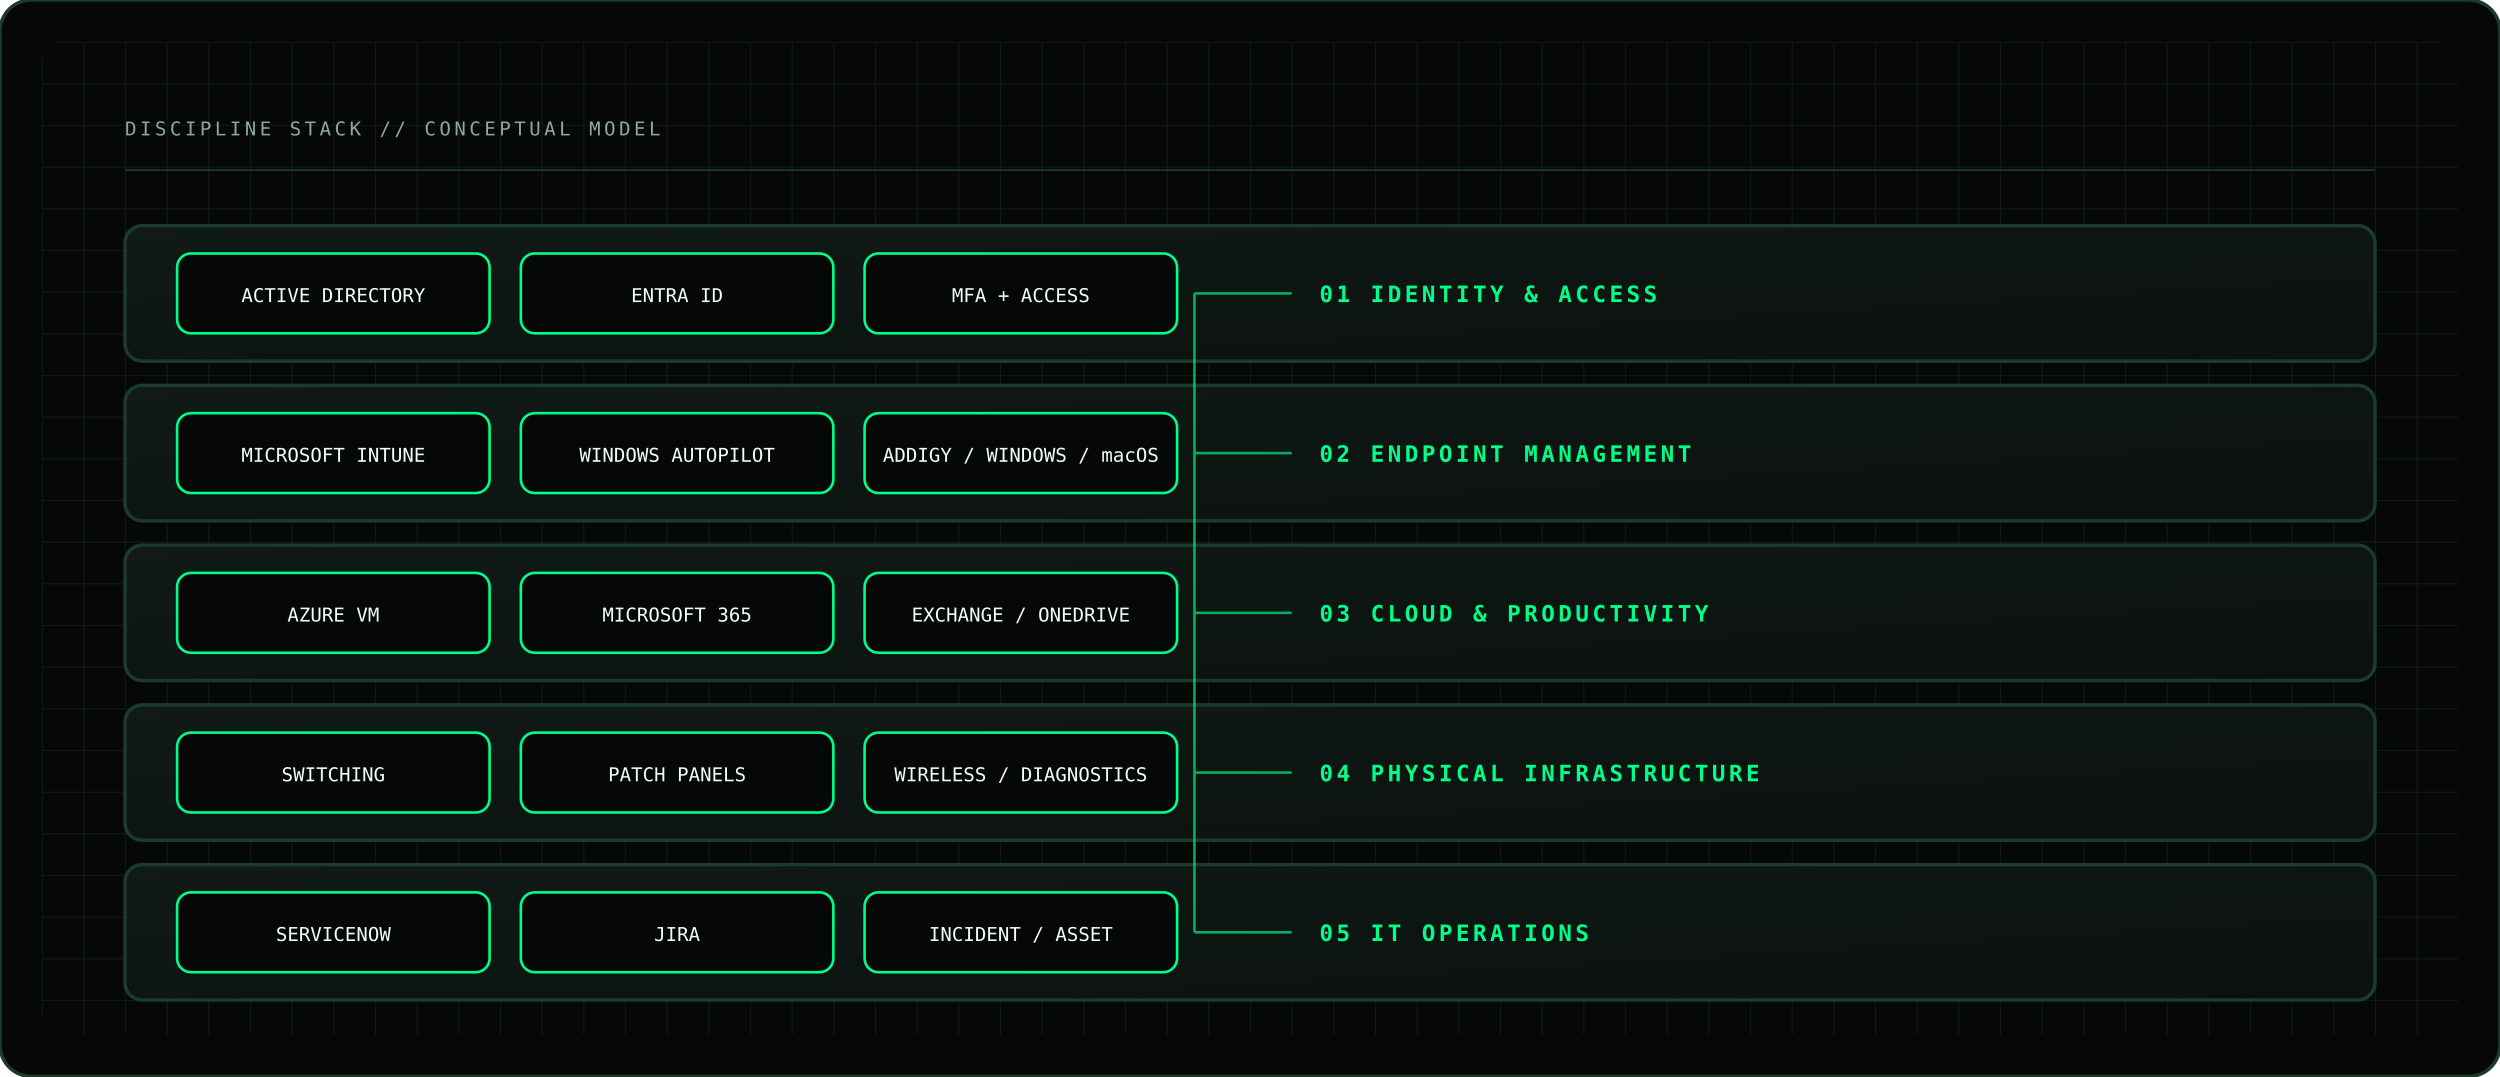
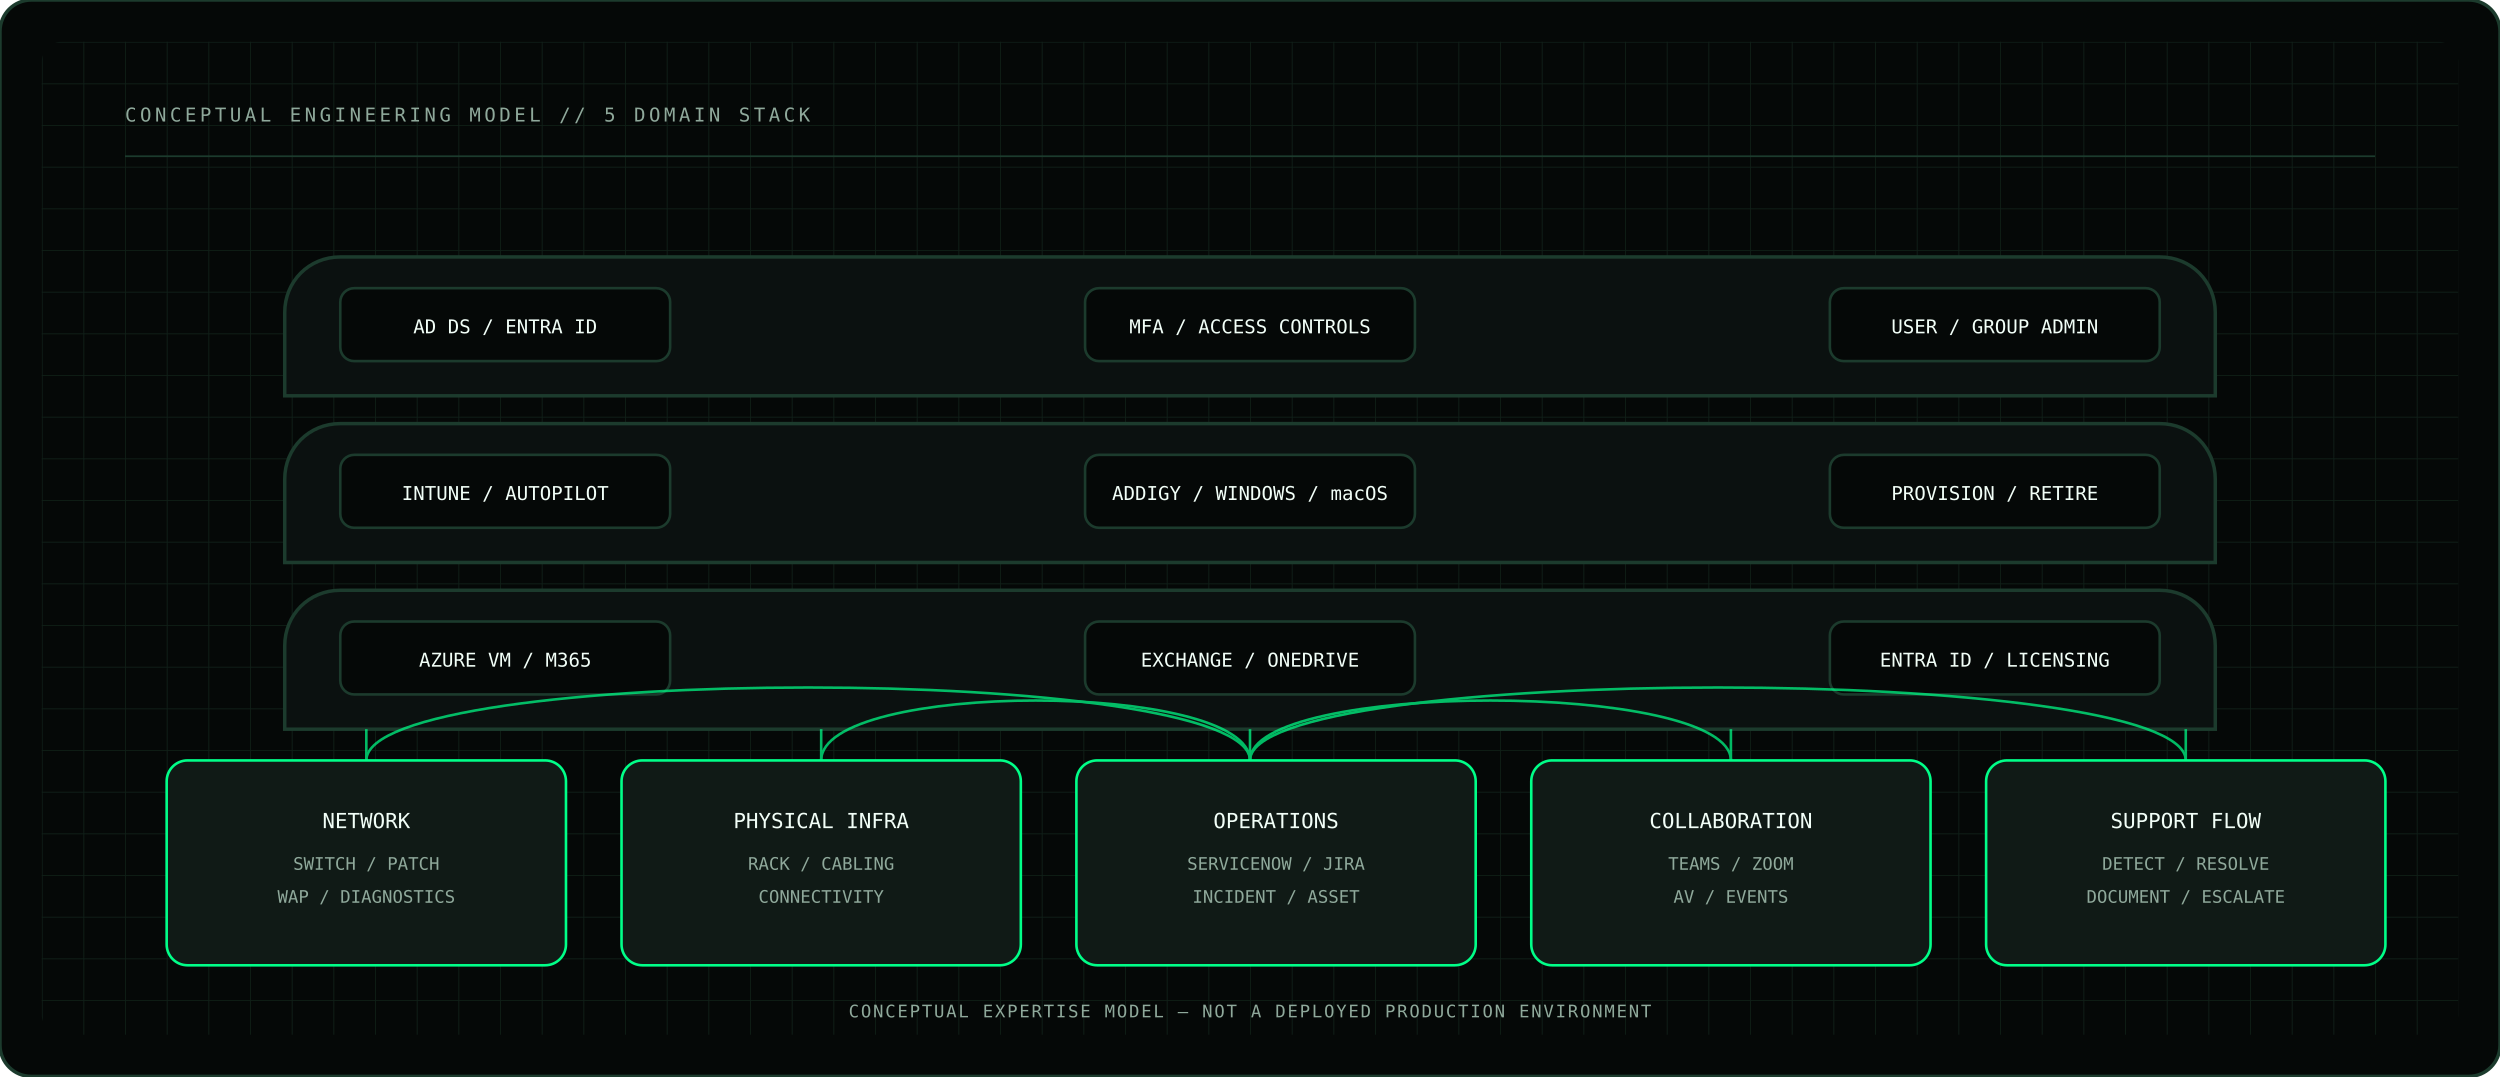
<svg xmlns="http://www.w3.org/2000/svg" width="1440" height="620" viewBox="0 0 1440 620" role="img" aria-labelledby="title desc">
  <defs>
    <pattern id="grid" width="24" height="24" patternUnits="userSpaceOnUse">
      <path d="M24 0H0V24" fill="none" stroke="#102119" stroke-width="1" />
    </pattern>
-     <linearGradient id="surface" x1="0" y1="0" x2="1" y2="1">
-       <stop stop-color="#101A16" />
-       <stop offset="1" stop-color="#0B1110" />
-     </linearGradient>
  </defs>
  <rect width="1440" height="620" rx="18" fill="#050807" stroke="#1C3B2D" stroke-width="2" />
-   <rect x="24" y="24" width="1392" height="572" rx="12" fill="url(#grid)" opacity=".9" />
+   <rect x="24" y="24" width="1392" height="572" rx="12" fill="url(#grid)" opacity=".92" />
  <g font-family="ui-monospace, monospace" fill="#8FA99B" font-size="11" letter-spacing="2">
-     <text x="72" y="78">DISCIPLINE STACK // CONCEPTUAL MODEL</text>
+     <text x="72" y="70">CONCEPTUAL ENGINEERING MODEL // 5 DOMAIN STACK</text>
  </g>
-   <line x1="72" y1="98" x2="1368" y2="98" stroke="#1C3B2D" />
-   <g fill="url(#surface)" stroke="#1C3B2D" stroke-width="2">
-     <rect x="72" y="130" width="1296" height="78" rx="10" />
-     <rect x="72" y="222" width="1296" height="78" rx="10" />
-     <rect x="72" y="314" width="1296" height="78" rx="10" />
-     <rect x="72" y="406" width="1296" height="78" rx="10" />
-     <rect x="72" y="498" width="1296" height="78" rx="10" />
+   <line x1="72" y1="90" x2="1368" y2="90" stroke="#1C3B2D" />
+   <g fill="#0B1110" stroke="#1C3B2D" stroke-width="2">
+     <path d="M196 148H1244C1262 148 1276 162 1276 180V228H164V180C164 162 178 148 196 148Z" />
+     <path d="M196 244H1244C1262 244 1276 258 1276 276V324H164V276C164 258 178 244 196 244Z" />
+     <path d="M196 340H1244C1262 340 1276 354 1276 372V420H164V372C164 354 178 340 196 340Z" />
  </g>
-   <g fill="#050807" stroke="#00FF88" stroke-width="1.5">
-     <rect x="102" y="146" width="180" height="46" rx="8" />
-     <rect x="300" y="146" width="180" height="46" rx="8" />
-     <rect x="498" y="146" width="180" height="46" rx="8" />
-     <rect x="102" y="238" width="180" height="46" rx="8" />
-     <rect x="300" y="238" width="180" height="46" rx="8" />
-     <rect x="498" y="238" width="180" height="46" rx="8" />
-     <rect x="102" y="330" width="180" height="46" rx="8" />
-     <rect x="300" y="330" width="180" height="46" rx="8" />
-     <rect x="498" y="330" width="180" height="46" rx="8" />
-     <rect x="102" y="422" width="180" height="46" rx="8" />
-     <rect x="300" y="422" width="180" height="46" rx="8" />
-     <rect x="498" y="422" width="180" height="46" rx="8" />
-     <rect x="102" y="514" width="180" height="46" rx="8" />
-     <rect x="300" y="514" width="180" height="46" rx="8" />
-     <rect x="498" y="514" width="180" height="46" rx="8" />
+   <g fill="#101A16" stroke="#00FF88" stroke-width="1.5">
+     <rect x="96" y="438" width="230" height="118" rx="12" />
+     <rect x="358" y="438" width="230" height="118" rx="12" />
+     <rect x="620" y="438" width="230" height="118" rx="12" />
+     <rect x="882" y="438" width="230" height="118" rx="12" />
+     <rect x="1144" y="438" width="230" height="118" rx="12" />
  </g>
-   <g font-family="ui-monospace, monospace" font-size="11" fill="#F2FFF8" text-anchor="middle">
-     <text x="192" y="174">ACTIVE DIRECTORY</text>
-     <text x="390" y="174">ENTRA ID</text>
-     <text x="588" y="174">MFA + ACCESS</text>
-     <text x="192" y="266">MICROSOFT INTUNE</text>
-     <text x="390" y="266">WINDOWS AUTOPILOT</text>
-     <text x="588" y="266">ADDIGY / WINDOWS / macOS</text>
-     <text x="192" y="358">AZURE VM</text>
-     <text x="390" y="358">MICROSOFT 365</text>
-     <text x="588" y="358">EXCHANGE / ONEDRIVE</text>
-     <text x="192" y="450">SWITCHING</text>
-     <text x="390" y="450">PATCH PANELS</text>
-     <text x="588" y="450">WIRELESS / DIAGNOSTICS</text>
-     <text x="192" y="542">SERVICENOW</text>
-     <text x="390" y="542">JIRA</text>
-     <text x="588" y="542">INCIDENT / ASSET</text>
+   <g fill="#050807" stroke="#1C3B2D" stroke-width="1.5">
+     <rect x="196" y="166" width="190" height="42" rx="8" />
+     <rect x="625" y="166" width="190" height="42" rx="8" />
+     <rect x="1054" y="166" width="190" height="42" rx="8" />
+     <rect x="196" y="262" width="190" height="42" rx="8" />
+     <rect x="625" y="262" width="190" height="42" rx="8" />
+     <rect x="1054" y="262" width="190" height="42" rx="8" />
+     <rect x="196" y="358" width="190" height="42" rx="8" />
+     <rect x="625" y="358" width="190" height="42" rx="8" />
+     <rect x="1054" y="358" width="190" height="42" rx="8" />
  </g>
-   <g font-family="ui-monospace, monospace" font-size="13" font-weight="700" fill="#00FF88">
-     <text x="760" y="174" letter-spacing="2">01  IDENTITY &amp; ACCESS</text>
-     <text x="760" y="266" letter-spacing="2">02  ENDPOINT MANAGEMENT</text>
-     <text x="760" y="358" letter-spacing="2">03  CLOUD &amp; PRODUCTIVITY</text>
-     <text x="760" y="450" letter-spacing="2">04  PHYSICAL INFRASTRUCTURE</text>
-     <text x="760" y="542" letter-spacing="2">05  IT OPERATIONS</text>
+   <g fill="none" stroke="#00FF88" stroke-width="1.5" opacity=".72">
+     <path d="M720 438V420" />
+     <path d="M211 438V420" />
+     <path d="M473 438V420" />
+     <path d="M997 438V420" />
+     <path d="M1259 438V420" />
+     <path d="M211 438C211 382 720 382 720 438" />
+     <path d="M473 438C473 392 720 392 720 438" />
+     <path d="M997 438C997 392 720 392 720 438" />
+     <path d="M1259 438C1259 382 720 382 720 438" />
  </g>
-   <g fill="none" stroke="#00FF88" stroke-width="1.5" opacity=".65">
-     <path d="M688 169V537" />
-     <path d="M688 169H744" />
-     <path d="M688 261H744" />
-     <path d="M688 353H744" />
-     <path d="M688 445H744" />
-     <path d="M688 537H744" />
+   <g font-family="ui-monospace, monospace" text-anchor="middle" font-size="11">
+     <g fill="#F2FFF8">
+       <text x="291" y="192">AD DS / ENTRA ID</text>
+       <text x="720" y="192">MFA / ACCESS CONTROLS</text>
+       <text x="1149" y="192">USER / GROUP ADMIN</text>
+       <text x="291" y="288">INTUNE / AUTOPILOT</text>
+       <text x="720" y="288">ADDIGY / WINDOWS / macOS</text>
+       <text x="1149" y="288">PROVISION / RETIRE</text>
+       <text x="291" y="384">AZURE VM / M365</text>
+       <text x="720" y="384">EXCHANGE / ONEDRIVE</text>
+       <text x="1149" y="384">ENTRA ID / LICENSING</text>
+     </g>
  </g>
+   <g font-family="ui-monospace, monospace" text-anchor="middle" fill="#F2FFF8" font-size="12">
+     <text x="211" y="477">NETWORK</text>
+     <text x="473" y="477">PHYSICAL INFRA</text>
+     <text x="735" y="477">OPERATIONS</text>
+     <text x="997" y="477">COLLABORATION</text>
+     <text x="1259" y="477">SUPPORT FLOW</text>
+   </g>
+   <g font-family="ui-monospace, monospace" text-anchor="middle" fill="#8FA99B" font-size="10">
+     <text x="211" y="501">SWITCH / PATCH</text>
+     <text x="211" y="520">WAP / DIAGNOSTICS</text>
+     <text x="473" y="501">RACK / CABLING</text>
+     <text x="473" y="520">CONNECTIVITY</text>
+     <text x="735" y="501">SERVICENOW / JIRA</text>
+     <text x="735" y="520">INCIDENT / ASSET</text>
+     <text x="997" y="501">TEAMS / ZOOM</text>
+     <text x="997" y="520">AV / EVENTS</text>
+     <text x="1259" y="501">DETECT / RESOLVE</text>
+     <text x="1259" y="520">DOCUMENT / ESCALATE</text>
+   </g>
+   <text x="720" y="586" fill="#8FA99B" font-family="ui-monospace, monospace" text-anchor="middle" font-size="10" letter-spacing="1">CONCEPTUAL EXPERTISE MODEL — NOT A DEPLOYED PRODUCTION ENVIRONMENT</text>
</svg>
